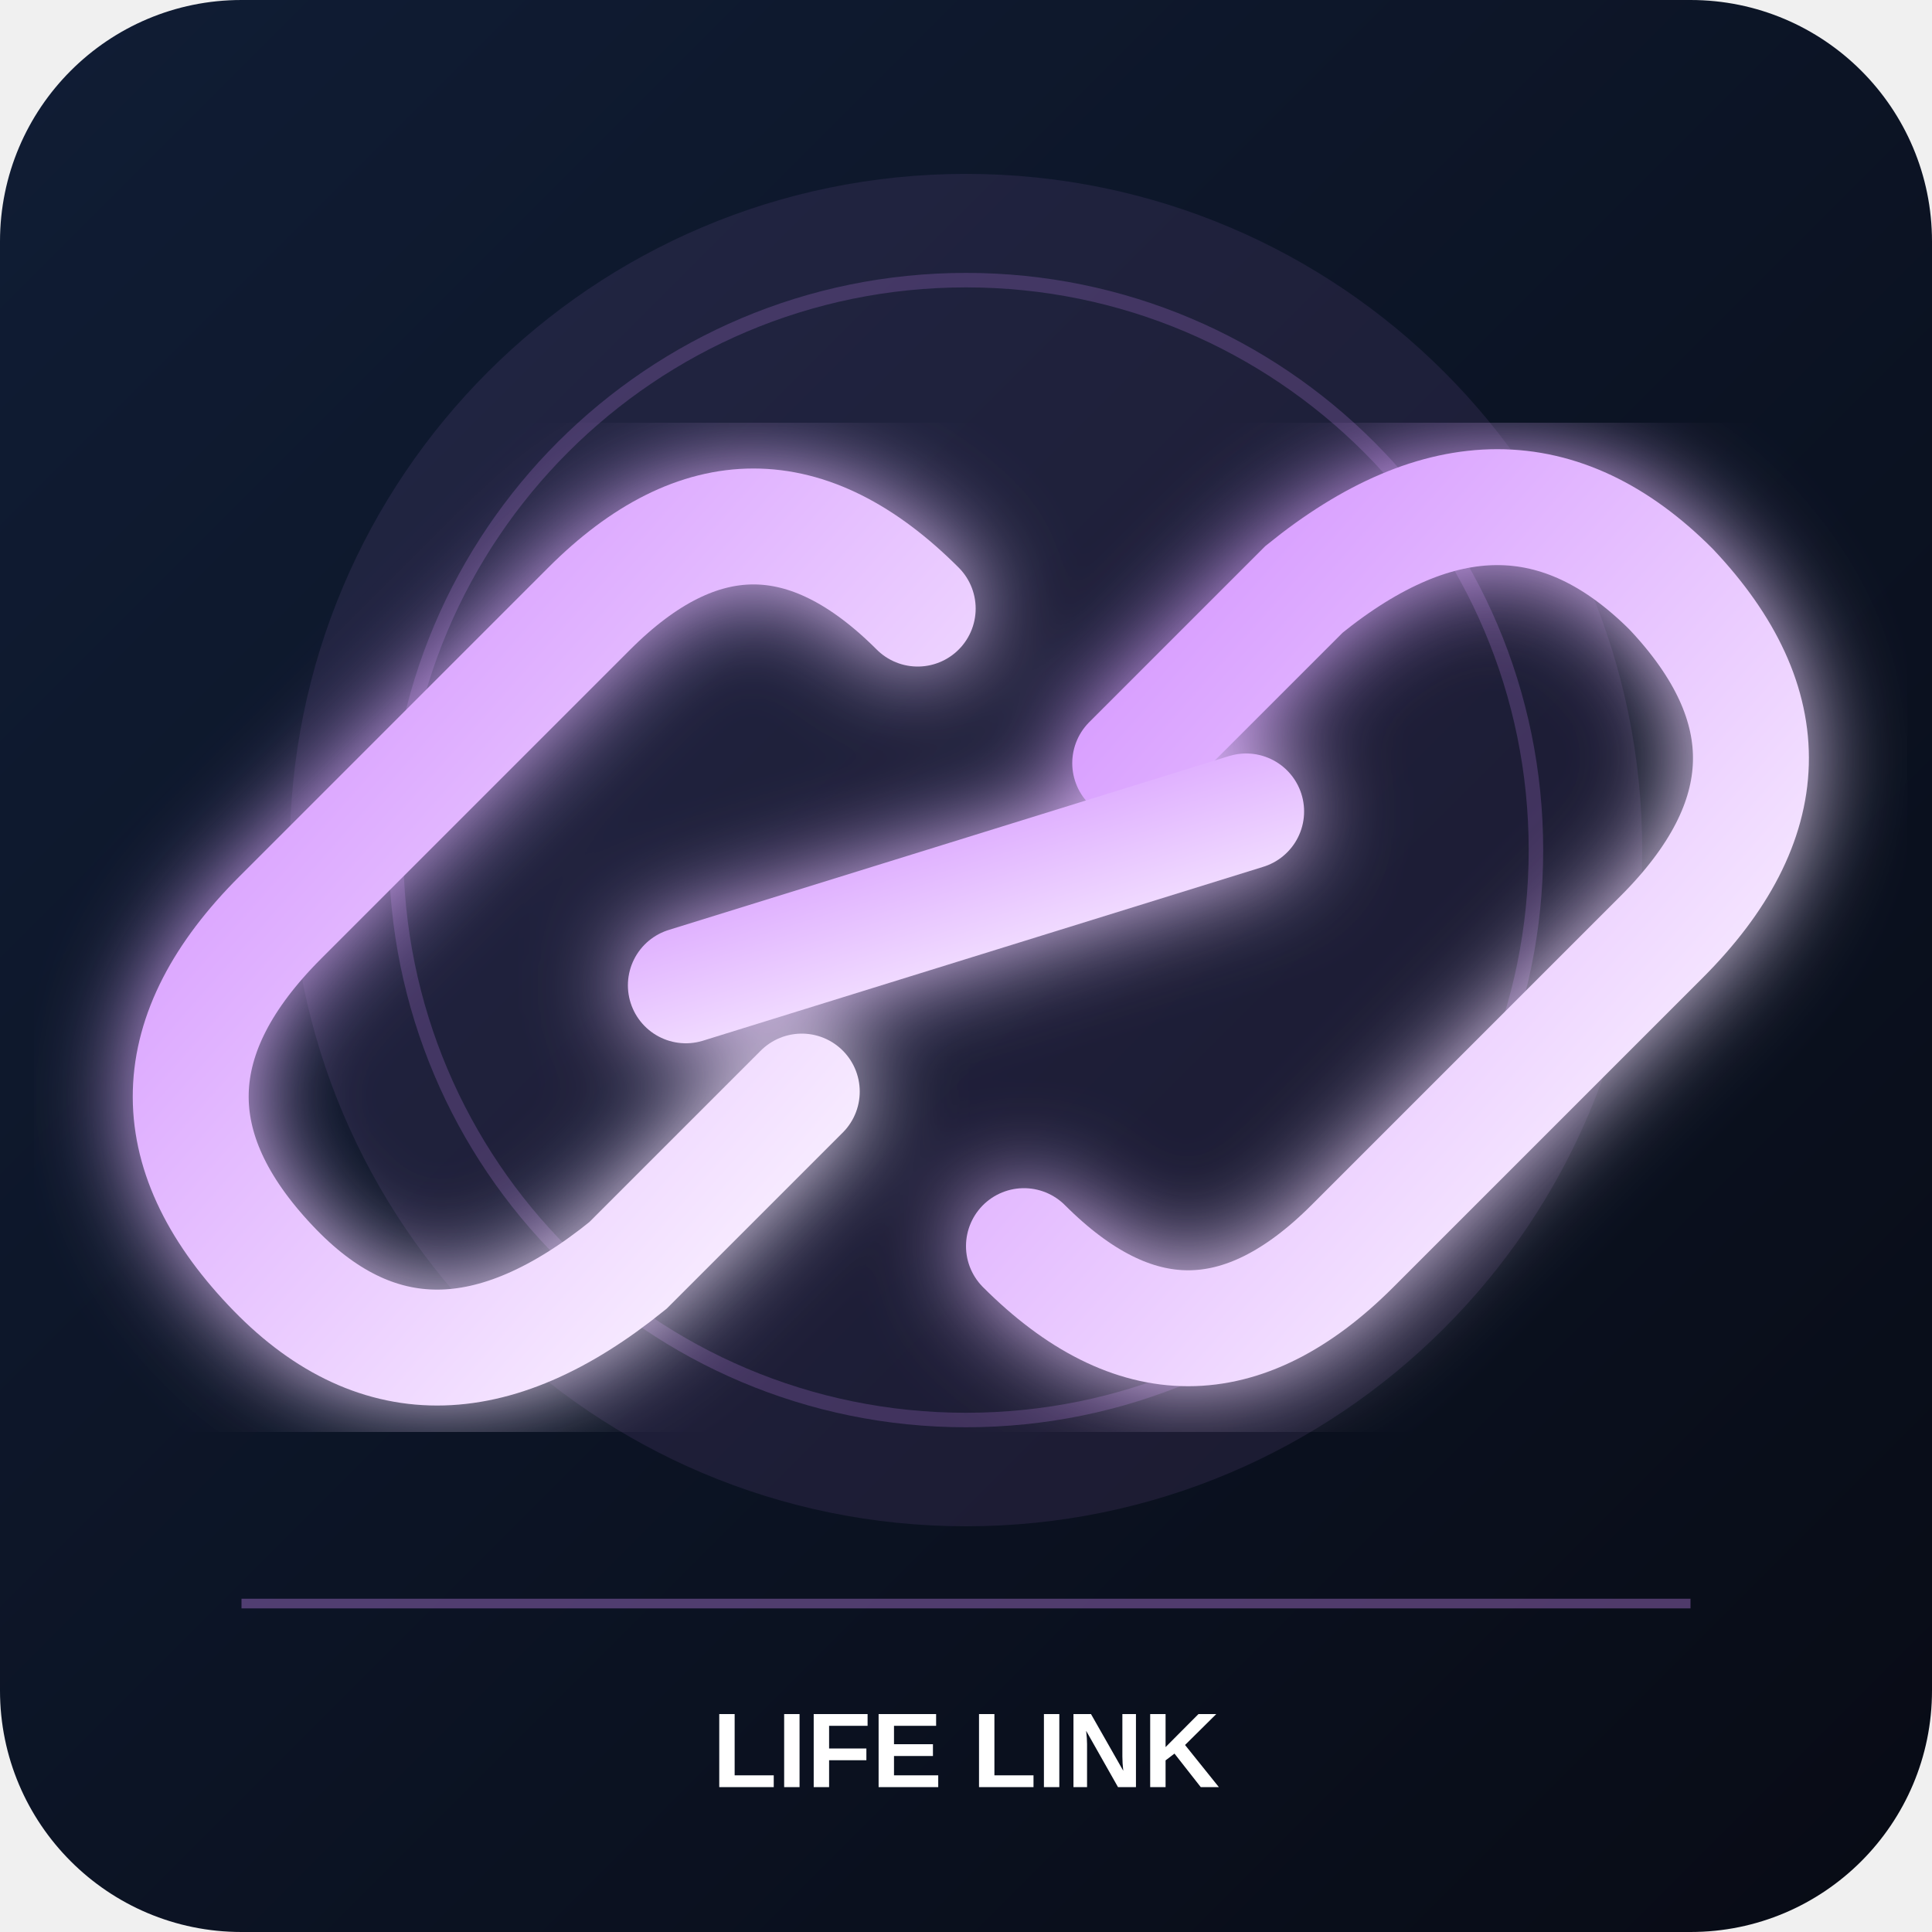
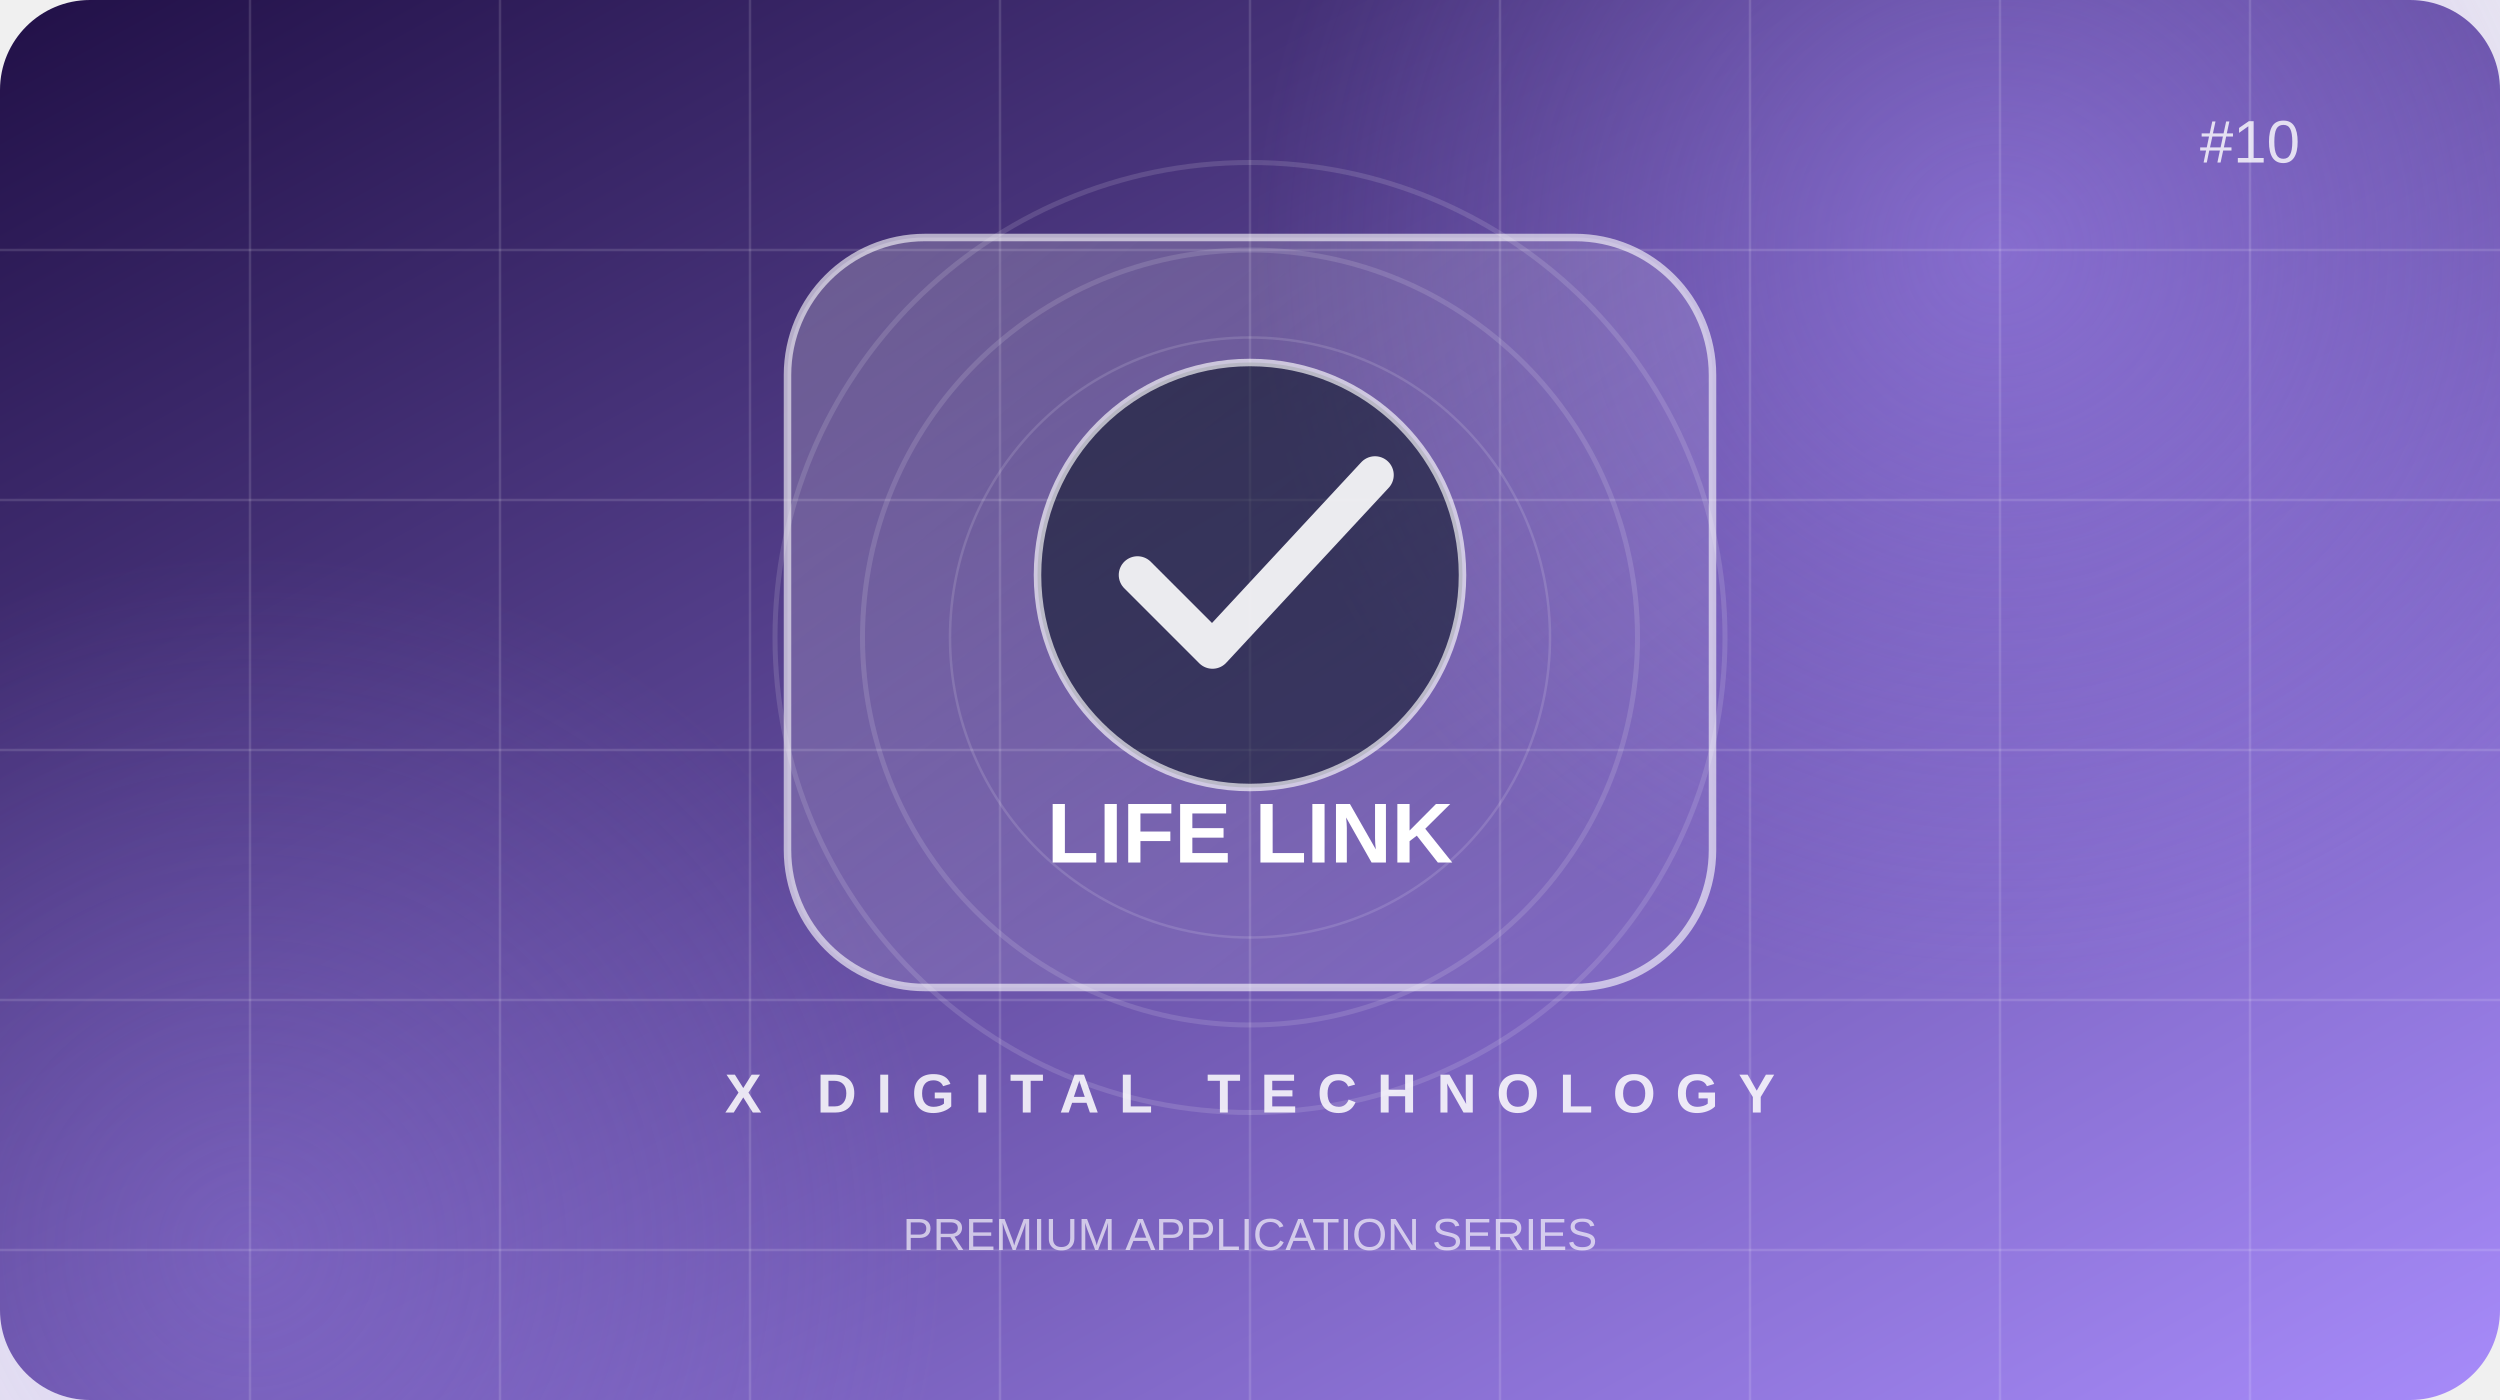
- <svg xmlns="http://www.w3.org/2000/svg" viewBox="0 0 200 200">
+ <svg xmlns="http://www.w3.org/2000/svg" width="1000" height="560" viewBox="0 0 1000 560">
  <defs>
    <linearGradient id="bg" x1="0" y1="0" x2="1" y2="1">
-       <stop offset="0" stop-color="#101d35" />
-       <stop offset="1" stop-color="#080b15" />
+       <stop offset="0" stop-color="#211047" />
+       <stop offset="1" stop-color="#a78bfa" />
    </linearGradient>
-     <linearGradient id="g" x1="0" y1="0" x2="1" y2="1">
-       <stop offset="0" stop-color="#d18cff" />
-       <stop offset="1" stop-color="#ffffff" />
+     <radialGradient id="light">
+       <stop offset="0" stop-color="#a78bfa" stop-opacity=".8" />
+       <stop offset="1" stop-color="#a78bfa" stop-opacity="0" />
+     </radialGradient>
+     <linearGradient id="glass" x1="0" y1="0" x2="1" y2="1">
+       <stop offset="0" stop-color="#ffffff" stop-opacity=".22" />
+       <stop offset="1" stop-color="#ffffff" stop-opacity=".025" />
    </linearGradient>
-     <filter id="glow">
-       <feGaussianBlur stdDeviation="5" result="b" />
-       <feMerge>
-         <feMergeNode in="b" />
-         <feMergeNode in="SourceGraphic" />
-       </feMerge>
-     </filter>
  </defs>
-   <rect width="200" height="200" rx="25" fill="url(#bg)" />
-   <circle cx="100" cy="88" r="70" fill="#d18cff" opacity=".09" />
-   <circle cx="100" cy="88" r="59" fill="none" stroke="#d18cff" opacity=".20" stroke-width="1.5" />
-   <g filter="url(#glow)">
-     <g fill="none" stroke="url(#g)" stroke-width="12" stroke-linecap="round">
-       <path d="M83 113 L65 131 Q44 148 28 131 Q11 113 29 95 L61 63 Q78 46 95 63" />
-       <path d="M117 79 L135 61 Q156 44 173 61 Q190 79 172 97 L140 129 Q123 146 106 129" />
-       <path d="M71 102 L129 84" />
-     </g>
+   <rect width="1000" height="560" rx="36" fill="url(#bg)" />
+   <circle cx="800" cy="100" r="300" fill="url(#light)" opacity=".65" />
+   <circle cx="100" cy="500" r="280" fill="url(#light)" opacity=".4" />
+   <g stroke="#ffffff" stroke-opacity=".13" fill="none">
+     <path d="M0 100 H1000 M0 200 H1000 M0 300 H1000 M0 400 H1000 M0 500 H1000" />
+     <path d="M100 0 V560 M200 0 V560 M300 0 V560 M400 0 V560 M500 0 V560 M600 0 V560 M700 0 V560 M800 0 V560 M900 0 V560" />
+     <circle cx="500" cy="255" r="190" stroke-width="2" />
+     <circle cx="500" cy="255" r="155" stroke-width="2" />
+     <circle cx="500" cy="255" r="120" stroke-width="1" />
  </g>
-   <path d="M25 166 H175" stroke="#d18cff" opacity=".35" />
-   <text x="100" y="185" text-anchor="middle" font-family="Arial,sans-serif" font-size="11" font-weight="bold" fill="#ffffff">LIFE LINK</text>
+   <rect x="315" y="95" width="370" height="300" rx="55" fill="url(#glass)" stroke="#ffffff" stroke-opacity=".6" stroke-width="3" />
+   <circle cx="500" cy="230" r="85" fill="#07111f" fill-opacity=".55" stroke="#ffffff" stroke-opacity=".65" stroke-width="3" />
+   <path d="M455 230 L485 260 L550 190" fill="none" stroke="#ffffff" stroke-width="15" stroke-linecap="round" stroke-linejoin="round" opacity=".9" />
+   <text x="500" y="345" text-anchor="middle" font-family="Arial,sans-serif" font-size="34" font-weight="900" fill="#ffffff">LIFE LINK</text>
+   <text x="500" y="445" text-anchor="middle" font-family="Arial,sans-serif" font-size="22" font-weight="bold" letter-spacing="8" fill="#ffffff" opacity=".85">
+       X DIGITAL TECHNOLOGY
+     </text>
+   <text x="500" y="500" text-anchor="middle" font-family="Arial,sans-serif" font-size="18" fill="#ffffff" opacity=".65">PREMIUM APPLICATION SERIES</text>
+   <text x="920" y="65" text-anchor="end" font-family="Arial,sans-serif" font-size="24" fill="#ffffff" opacity=".8">#10</text>
</svg>
